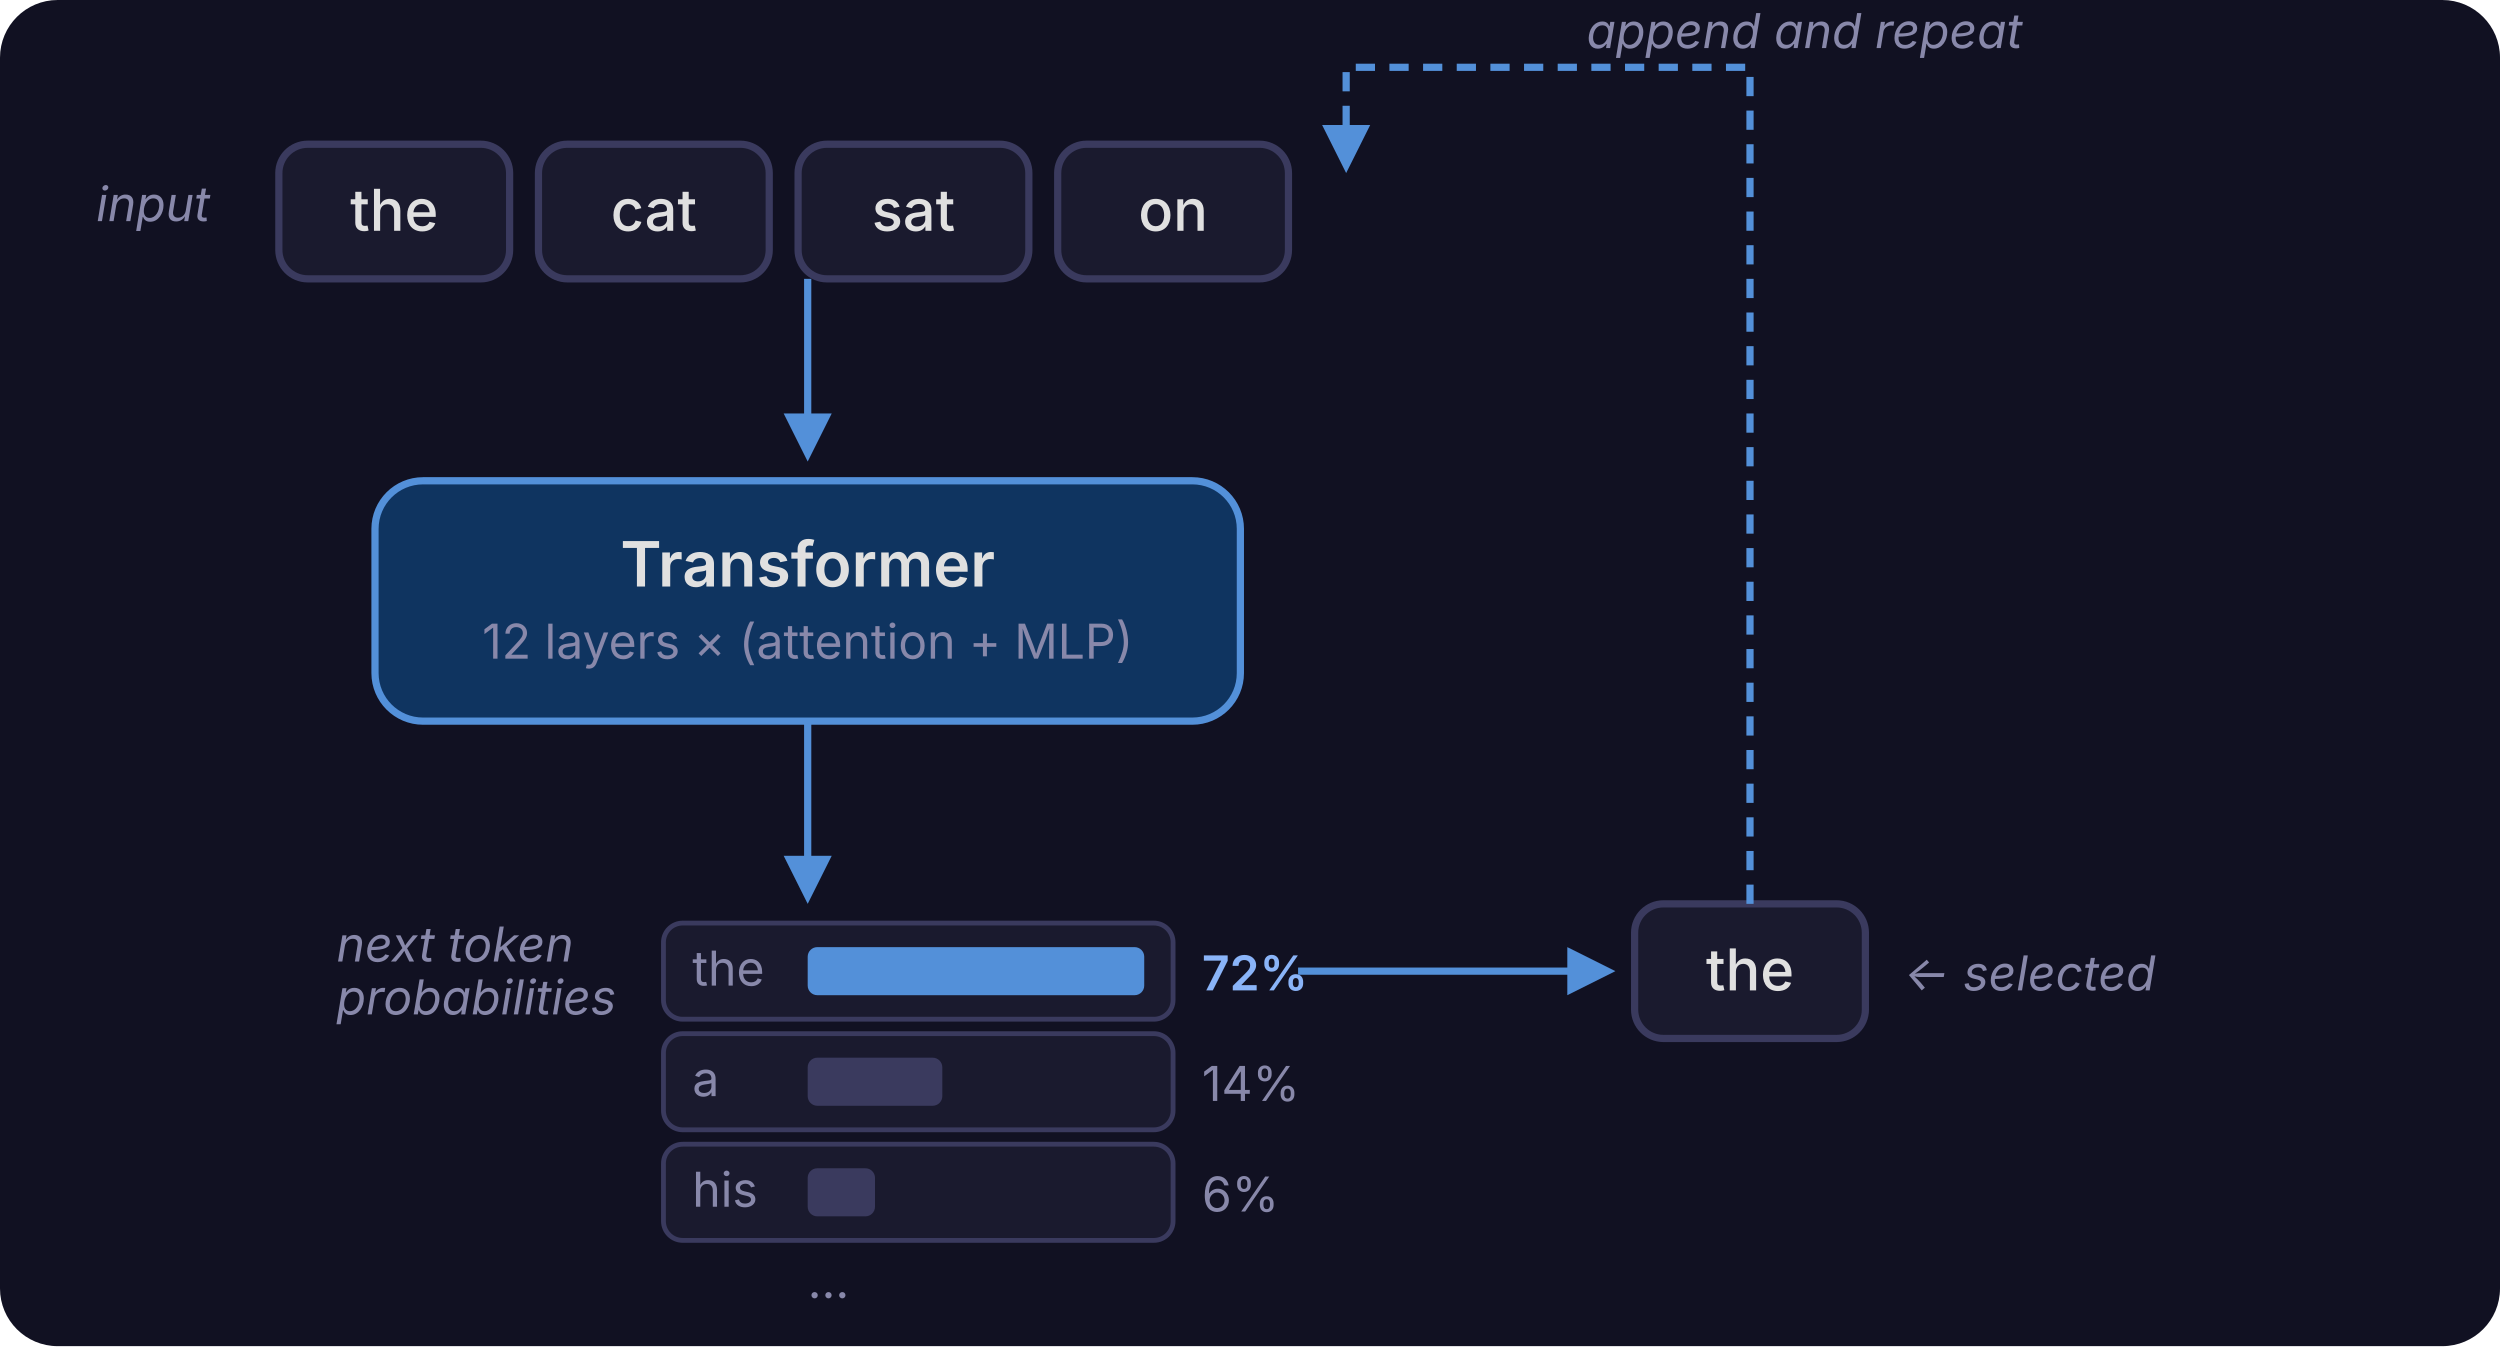
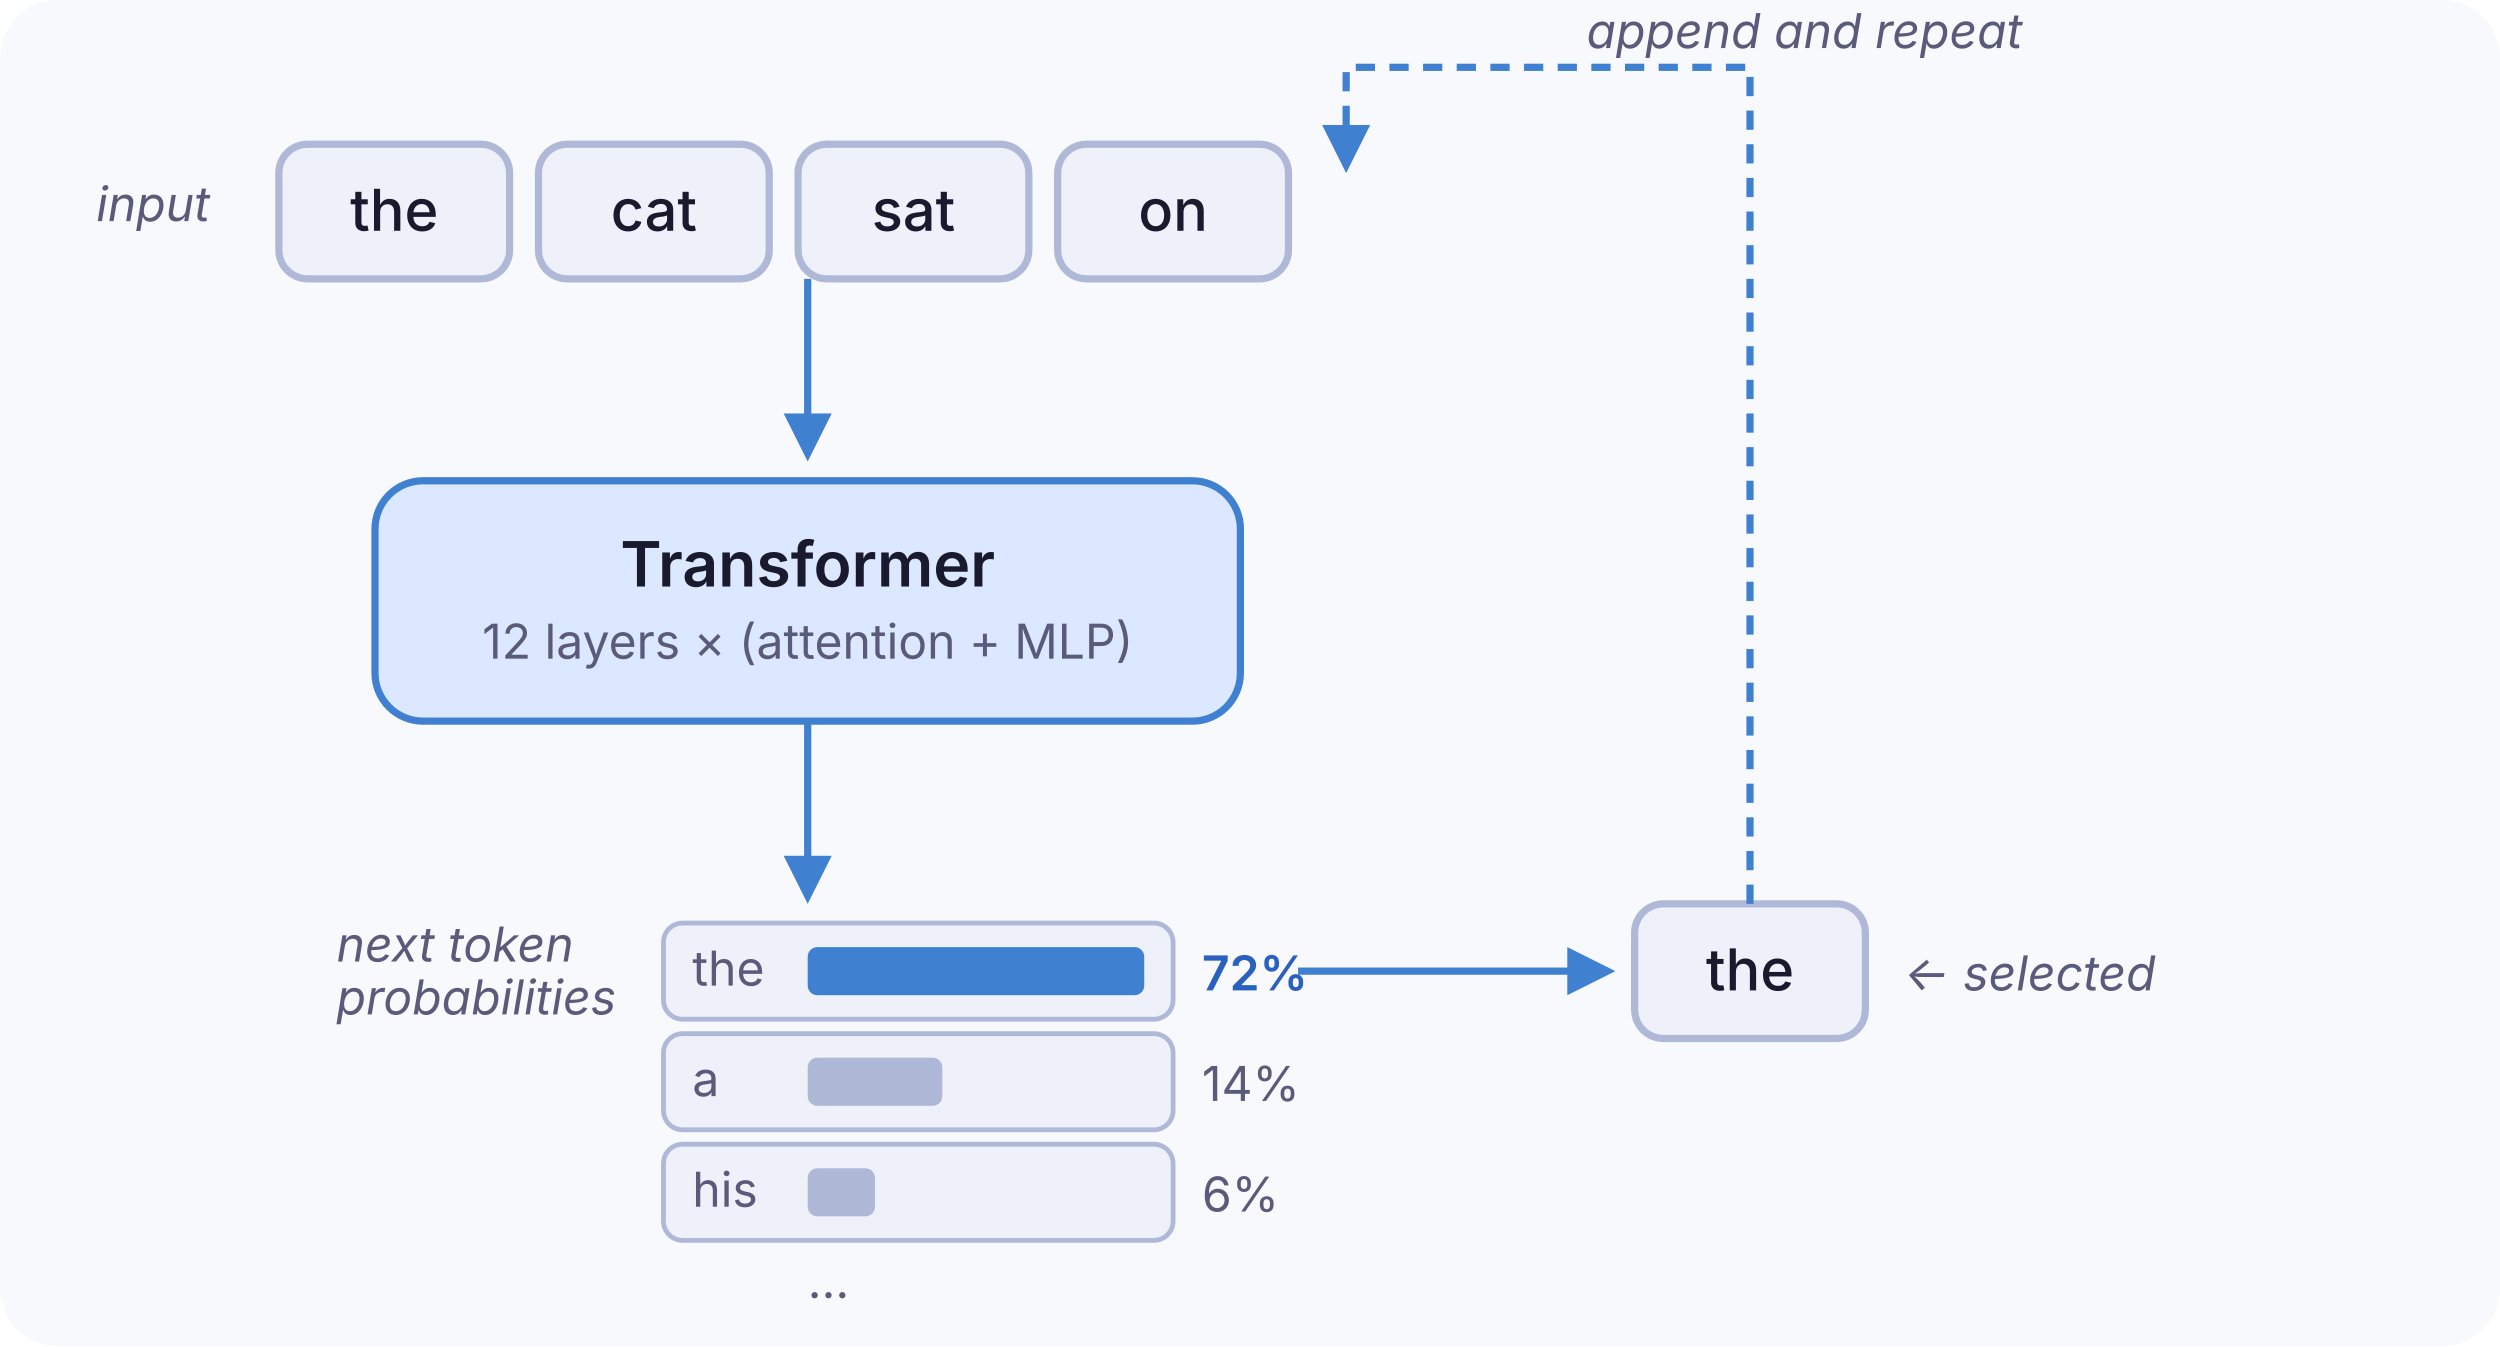
<svg xmlns="http://www.w3.org/2000/svg" viewBox="0 0 520 280" font-family="system-ui, -apple-system, sans-serif" font-size="13">
  <style>
-     rect.token { fill: #1a1a2e; stroke: #3a3a5e; stroke-width: 1.5; rx: 6; }
-     rect.model { fill: #0f3460; stroke: #5390d9; stroke-width: 1.5; rx: 10; }
-     rect.prob { fill: #1a1a2e; stroke: #3a3a5e; stroke-width: 1; rx: 4; }
-     rect.bar { fill: #3a3a5e; rx: 2; }
-     rect.bar-hi { fill: #5390d9; rx: 2; }
-     text.tok { fill: #e0e0e0; font-size: 12px; font-weight: 500; }
-     text.title { fill: #e0e0e0; font-weight: 600; font-size: 13px; }
-     text.detail { fill: #8888aa; font-size: 10px; }
-     text.prob-label { fill: #8888aa; font-size: 10px; }
-     text.prob-hi { fill: #8ab4f8; font-size: 10px; font-weight: 600; }
-     text.label { fill: #8888aa; font-size: 10px; font-style: italic; }
-     line.arrow { stroke: #5390d9; stroke-width: 1.5; }
-     polygon.arrow { fill: #5390d9; }
-     path.loop { fill: none; stroke: #5390d9; stroke-width: 1.5; stroke-dasharray: 4,3; }
+     rect.token { fill: #eef1fa; stroke: #b0b8d8; stroke-width: 1.5; rx: 6; }
+     rect.model { fill: #dce8ff; stroke: #4080d0; stroke-width: 1.5; rx: 10; }
+     rect.prob { fill: #eef1fa; stroke: #b0b8d8; stroke-width: 1; rx: 4; }
+     rect.bar { fill: #b0b8d8; rx: 2; }
+     rect.bar-hi { fill: #4080d0; rx: 2; }
+     text.tok { fill: #1a1a2e; font-size: 12px; font-weight: 500; }
+     text.title { fill: #1a1a2e; font-weight: 600; font-size: 13px; }
+     text.detail { fill: #5a5a7a; font-size: 10px; }
+     text.prob-label { fill: #5a5a7a; font-size: 10px; }
+     text.prob-hi { fill: #2a60c0; font-size: 10px; font-weight: 600; }
+     text.label { fill: #5a5a7a; font-size: 10px; font-style: italic; }
+     line.arrow { stroke: #4080d0; stroke-width: 1.5; }
+     polygon.arrow { fill: #4080d0; }
+     path.loop { fill: none; stroke: #4080d0; stroke-width: 1.5; stroke-dasharray: 4,3; }
  </style>
-   <rect width="520" height="280" fill="#111122" rx="12" />
+   <rect width="520" height="280" fill="#f8f9fc" rx="12" />
  <text class="label" x="20" y="46">input</text>
  <rect class="token" x="58" y="30" width="48" height="28" />
  <text class="tok" x="82" y="48" text-anchor="middle">the</text>
  <rect class="token" x="112" y="30" width="48" height="28" />
  <text class="tok" x="136" y="48" text-anchor="middle">cat</text>
  <rect class="token" x="166" y="30" width="48" height="28" />
  <text class="tok" x="190" y="48" text-anchor="middle">sat</text>
  <rect class="token" x="220" y="30" width="48" height="28" />
  <text class="tok" x="244" y="48" text-anchor="middle">on</text>
  <line class="arrow" x1="168" y1="58" x2="168" y2="90" />
  <polygon class="arrow" points="163,86 168,96 173,86" />
  <rect class="model" x="78" y="100" width="180" height="50" />
  <text class="title" x="168" y="122" text-anchor="middle">Transformer</text>
  <text class="detail" x="168" y="137" text-anchor="middle">12 layers × (attention + MLP)</text>
  <line class="arrow" x1="168" y1="150" x2="168" y2="182" />
  <polygon class="arrow" points="163,178 168,188 173,178" />
  <text class="label" x="70" y="200">next token</text>
  <text class="label" x="70" y="211">probabilities</text>
  <rect class="prob" x="138" y="192" width="106" height="20" />
  <text class="prob-label" x="144" y="205">the</text>
  <rect class="bar-hi" x="168" y="197" width="70" height="10" />
  <text class="prob-hi" x="250" y="206">72%</text>
  <rect class="prob" x="138" y="215" width="106" height="20" />
  <text class="prob-label" x="144" y="228">a</text>
  <rect class="bar" x="168" y="220" width="28" height="10" />
  <text class="prob-label" x="250" y="229">14%</text>
  <rect class="prob" x="138" y="238" width="106" height="20" />
  <text class="prob-label" x="144" y="251">his</text>
  <rect class="bar" x="168" y="243" width="14" height="10" />
  <text class="prob-label" x="250" y="252">6%</text>
  <text class="prob-label" x="168" y="270">...</text>
  <line class="arrow" x1="270" y1="202" x2="330" y2="202" />
  <polygon class="arrow" points="326,197 336,202 326,207" />
  <rect class="token" x="340" y="188" width="48" height="28" />
  <text class="tok" x="364" y="206" text-anchor="middle">the</text>
  <text class="label" x="396" y="206">← selected</text>
  <path class="loop" d="M 364,188 L 364,14 L 280,14 L 280,30" />
  <polygon class="arrow" points="275,26 280,36 285,26" />
  <text class="label" x="330" y="10">append and repeat</text>
</svg>
